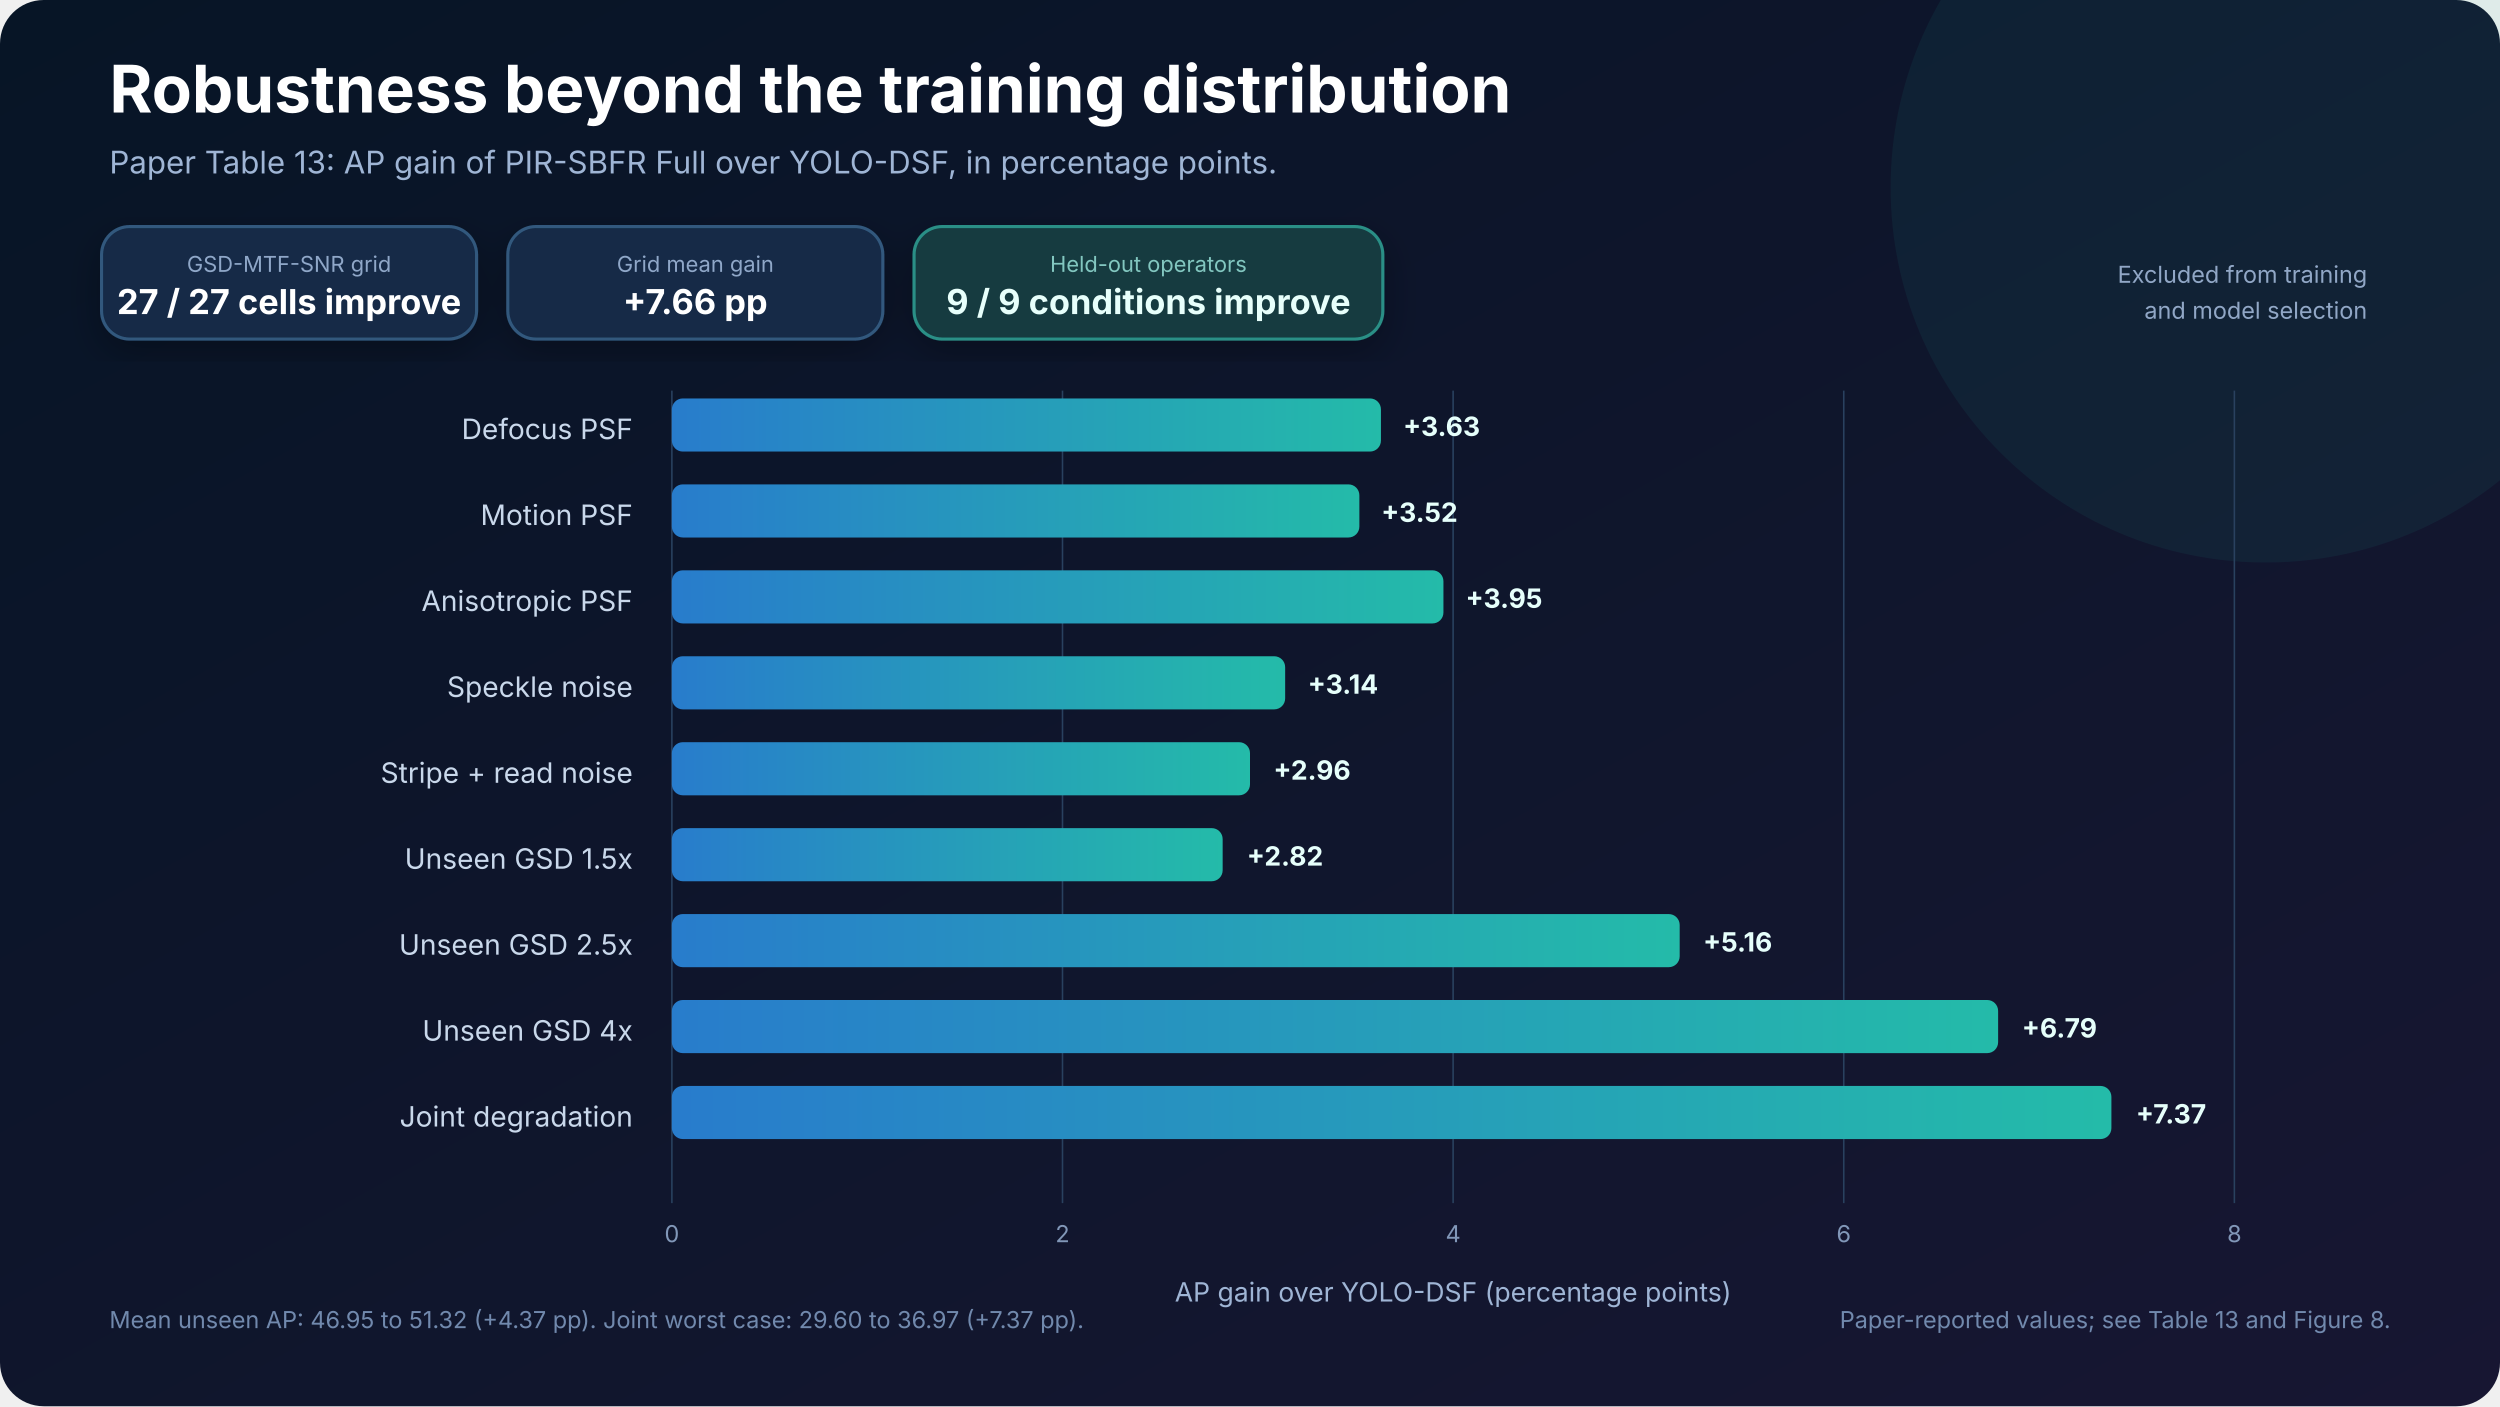
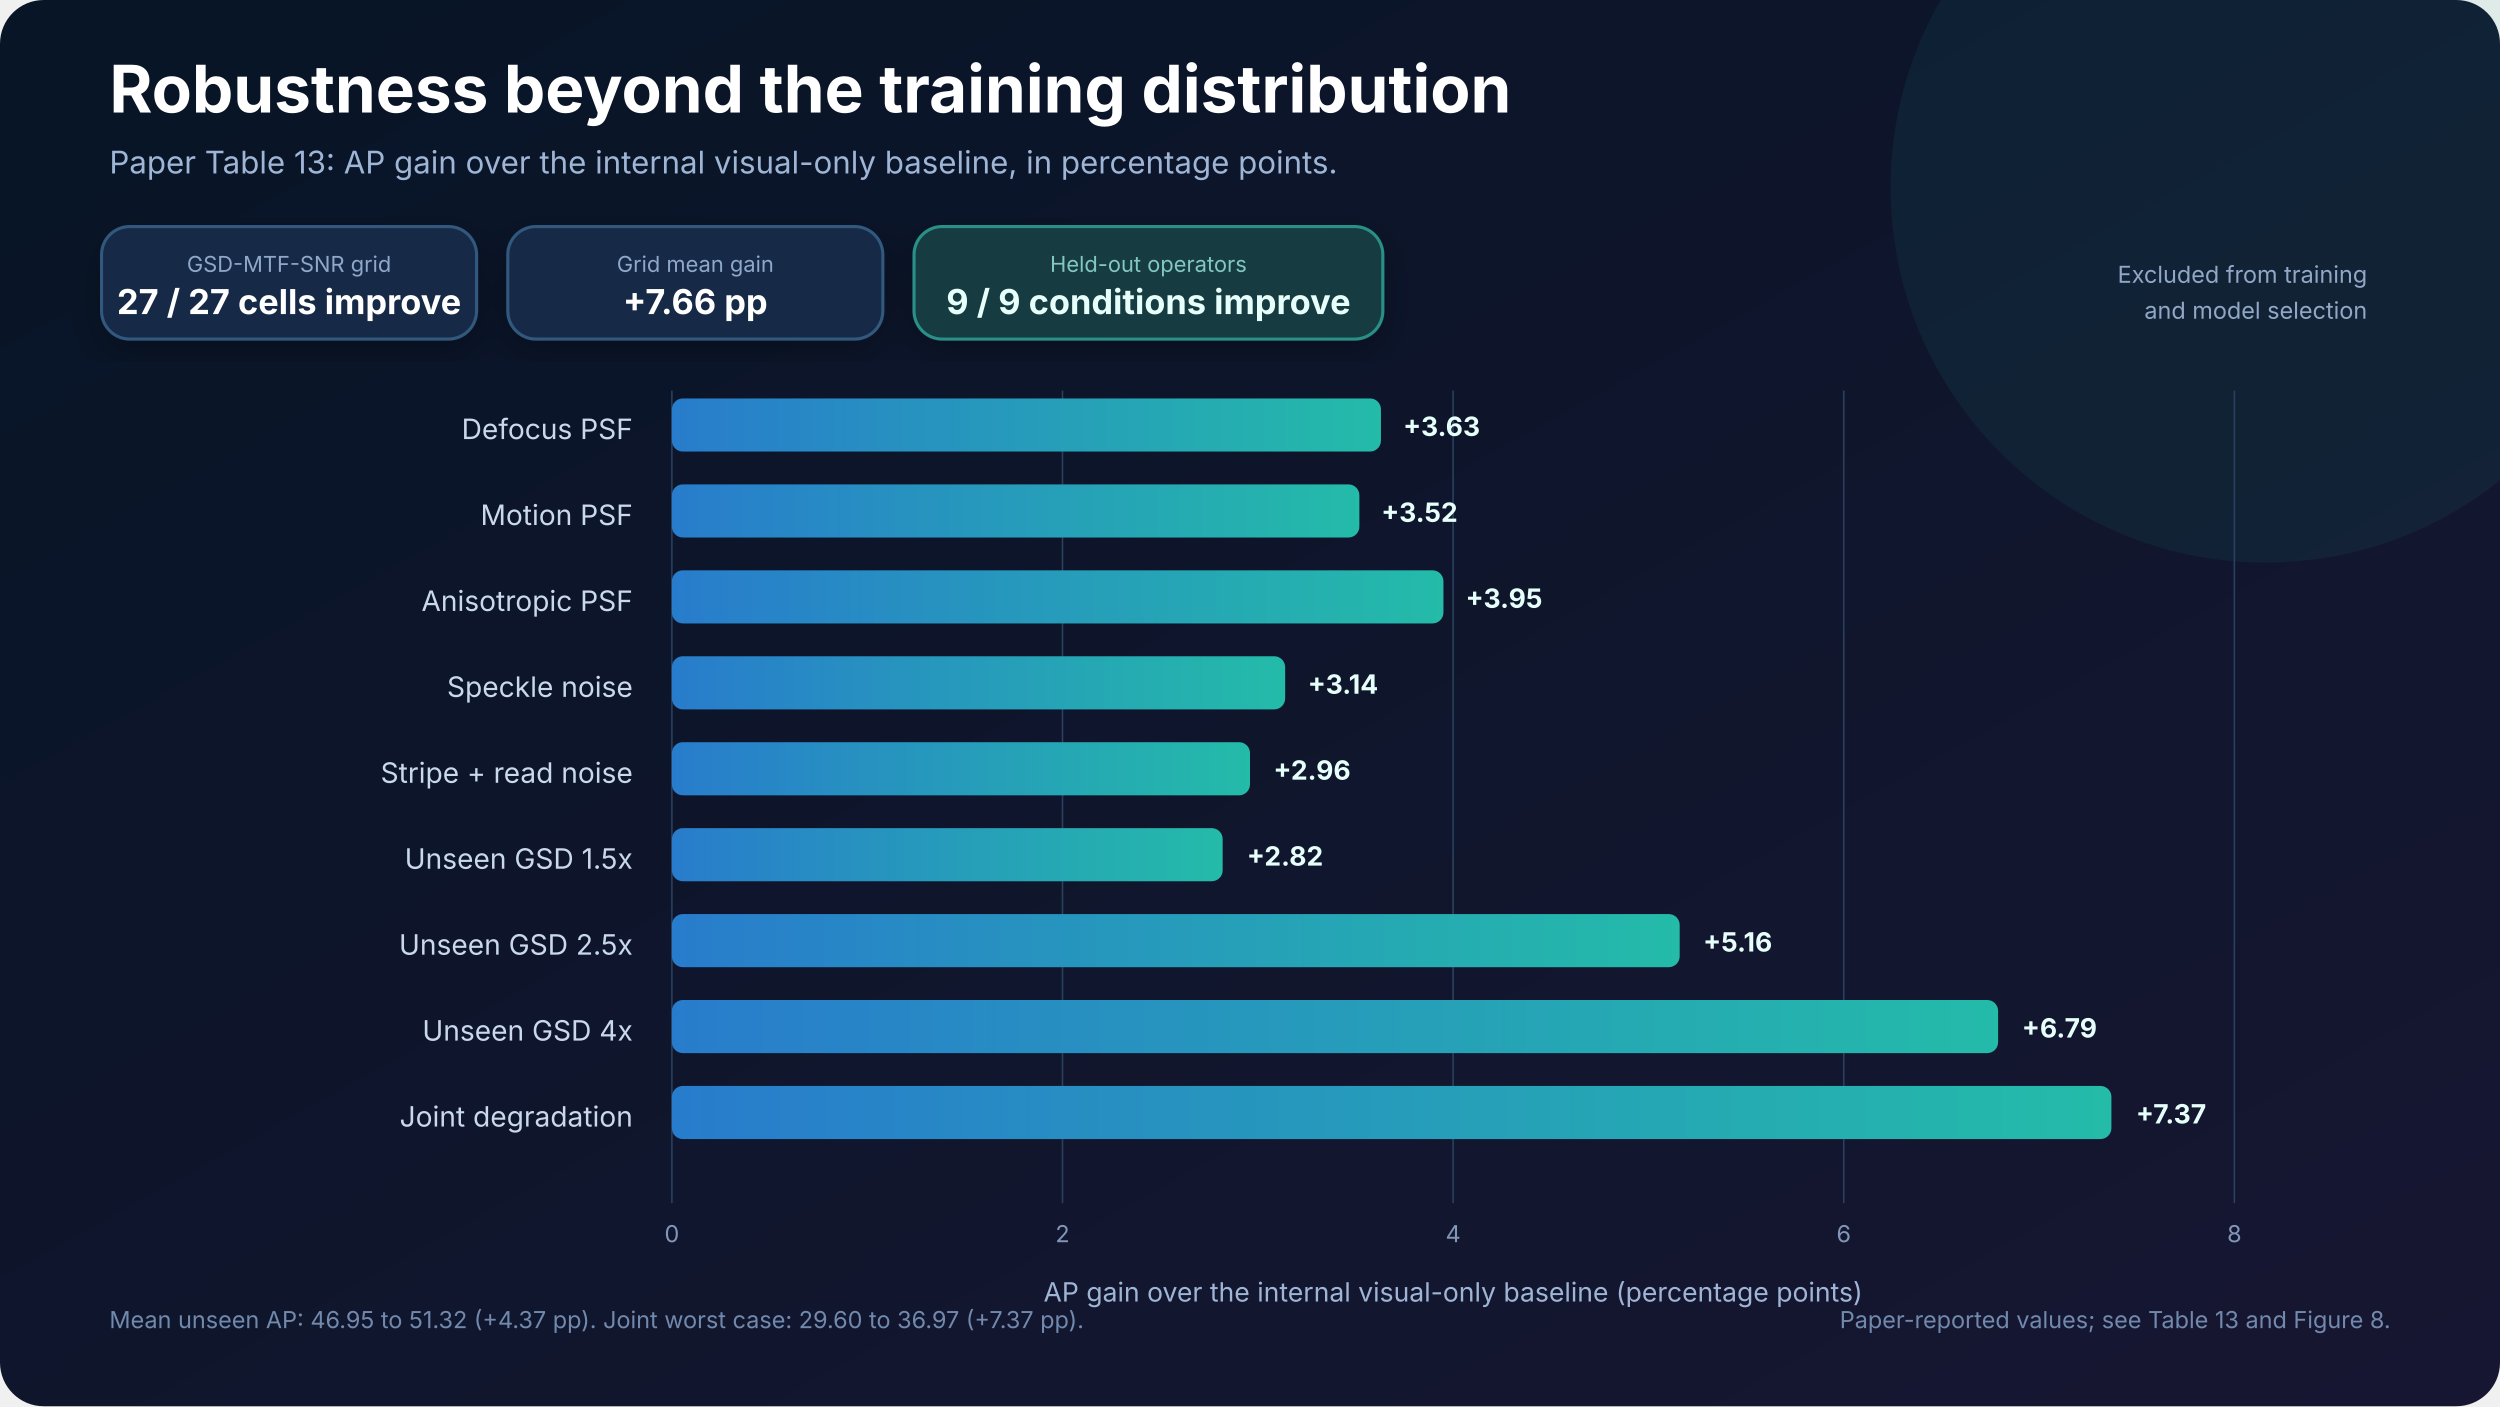
<svg xmlns="http://www.w3.org/2000/svg" width="1600" height="900" viewBox="0 0 1600 900" role="img" aria-labelledby="title desc">
  <defs>
    <linearGradient id="robustBg" x1="0" y1="0" x2="1" y2="1">
      <stop offset="0" stop-color="#071526" />
      <stop offset="1" stop-color="#171632" />
    </linearGradient>
    <linearGradient id="robustBar" x1="0" y1="0" x2="1" y2="0">
      <stop offset="0" stop-color="#287ccc" />
      <stop offset="1" stop-color="#24bba9" />
    </linearGradient>
    <filter id="robustShadow" x="-20%" y="-20%" width="140%" height="140%">
      <feDropShadow dx="0" dy="8" stdDeviation="12" flood-color="#000000" flood-opacity="0.28" />
    </filter>
  </defs>
  <rect width="1600" height="900" rx="28" fill="url(#robustBg)" />
  <circle cx="1450" cy="120" r="240" fill="#1cae9f" opacity="0.08" />
  <text x="70" y="72" fill="#ffffff" font-family="Inter,Segoe UI,Arial,sans-serif" font-size="42" font-weight="700">Robustness beyond the training distribution</text>
-   <text x="70" y="111" fill="#9fb5d5" font-family="Inter,Segoe UI,Arial,sans-serif" font-size="20">Paper Table 13: AP gain of PIR-SBFR Full over YOLO-DSF, in percentage points.</text>
+   <text x="70" y="111" fill="#9fb5d5" font-family="Inter,Segoe UI,Arial,sans-serif" font-size="20">Paper Table 13: AP gain over the internal visual-only baseline, in percentage points.</text>
  <g filter="url(#robustShadow)">
    <rect x="65" y="145" width="240" height="72" rx="18" fill="#132946" stroke="#31587d" stroke-width="2" />
    <rect x="325" y="145" width="240" height="72" rx="18" fill="#132946" stroke="#31587d" stroke-width="2" />
    <rect x="585" y="145" width="300" height="72" rx="18" fill="#123a40" stroke="#2b8f86" stroke-width="2" />
  </g>
  <g font-family="Inter,Segoe UI,Arial,sans-serif" text-anchor="middle">
    <text x="185" y="174" fill="#8fa7c8" font-size="14">GSD-MTF-SNR grid</text>
    <text x="185" y="201" fill="#ffffff" font-size="22" font-weight="700">27 / 27 cells improve</text>
    <text x="445" y="174" fill="#8fa7c8" font-size="14">Grid mean gain</text>
    <text x="445" y="201" fill="#ffffff" font-size="22" font-weight="700">+7.66 pp</text>
    <text x="735" y="174" fill="#82c7c0" font-size="14">Held-out operators</text>
    <text x="735" y="201" fill="#e7fffb" font-size="22" font-weight="700">9 / 9 conditions improve</text>
  </g>
  <text x="1515" y="181" text-anchor="end" fill="#91a7c6" font-family="Inter,Segoe UI,Arial,sans-serif" font-size="15">Excluded from training</text>
  <text x="1515" y="204" text-anchor="end" fill="#91a7c6" font-family="Inter,Segoe UI,Arial,sans-serif" font-size="15">and model selection</text>
  <g stroke="#29415f" stroke-width="1">
    <line x1="430" y1="250" x2="430" y2="770" />
    <line x1="680" y1="250" x2="680" y2="770" />
    <line x1="930" y1="250" x2="930" y2="770" />
    <line x1="1180" y1="250" x2="1180" y2="770" />
    <line x1="1430" y1="250" x2="1430" y2="770" />
  </g>
  <g fill="#8197b8" font-family="Inter,Segoe UI,Arial,sans-serif" font-size="15" text-anchor="middle">
    <text x="430" y="795">0</text>
    <text x="680" y="795">2</text>
    <text x="930" y="795">4</text>
    <text x="1180" y="795">6</text>
    <text x="1430" y="795">8</text>
  </g>
-   <text x="930" y="833" text-anchor="middle" fill="#9fb5d5" font-family="Inter,Segoe UI,Arial,sans-serif" font-size="17">AP gain over YOLO-DSF (percentage points)</text>
+   <text x="930" y="833" text-anchor="middle" fill="#9fb5d5" font-family="Inter,Segoe UI,Arial,sans-serif" font-size="17">AP gain over the internal visual-only baseline (percentage points)</text>
  <g fill="#c9d8eb" font-family="Inter,Segoe UI,Arial,sans-serif" font-size="18" text-anchor="end">
    <text x="405" y="281">Defocus PSF</text>
    <text x="405" y="336">Motion PSF</text>
    <text x="405" y="391">Anisotropic PSF</text>
    <text x="405" y="446">Speckle noise</text>
    <text x="405" y="501">Stripe + read noise</text>
    <text x="405" y="556">Unseen GSD 1.5x</text>
    <text x="405" y="611">Unseen GSD 2.5x</text>
    <text x="405" y="666">Unseen GSD 4x</text>
    <text x="405" y="721">Joint degradation</text>
  </g>
  <g fill="url(#robustBar)">
    <rect x="430" y="255" width="453.8" height="34" rx="7" />
    <rect x="430" y="310" width="440.0" height="34" rx="7" />
    <rect x="430" y="365" width="493.8" height="34" rx="7" />
    <rect x="430" y="420" width="392.5" height="34" rx="7" />
    <rect x="430" y="475" width="370.0" height="34" rx="7" />
    <rect x="430" y="530" width="352.5" height="34" rx="7" />
    <rect x="430" y="585" width="645.0" height="34" rx="7" />
    <rect x="430" y="640" width="848.8" height="34" rx="7" />
    <rect x="430" y="695" width="921.3" height="34" rx="7" />
  </g>
  <g fill="#e6fffb" font-family="Inter,Segoe UI,Arial,sans-serif" font-size="17" font-weight="700">
    <text x="898" y="279">+3.63</text>
    <text x="884" y="334">+3.52</text>
    <text x="938" y="389">+3.95</text>
    <text x="837" y="444">+3.14</text>
    <text x="815" y="499">+2.96</text>
    <text x="798" y="554">+2.82</text>
    <text x="1090" y="609">+5.16</text>
    <text x="1294" y="664">+6.79</text>
    <text x="1367" y="719">+7.37</text>
  </g>
  <g font-family="Inter,Segoe UI,Arial,sans-serif">
    <text x="70" y="850" fill="#7189ad" font-size="15">Mean unseen AP: 46.95 to 51.32 (+4.37 pp). Joint worst case: 29.60 to 36.97 (+7.37 pp).</text>
    <text x="1530" y="850" text-anchor="end" fill="#7189ad" font-size="15">Paper-reported values; see Table 13 and Figure 8.</text>
  </g>
</svg>
